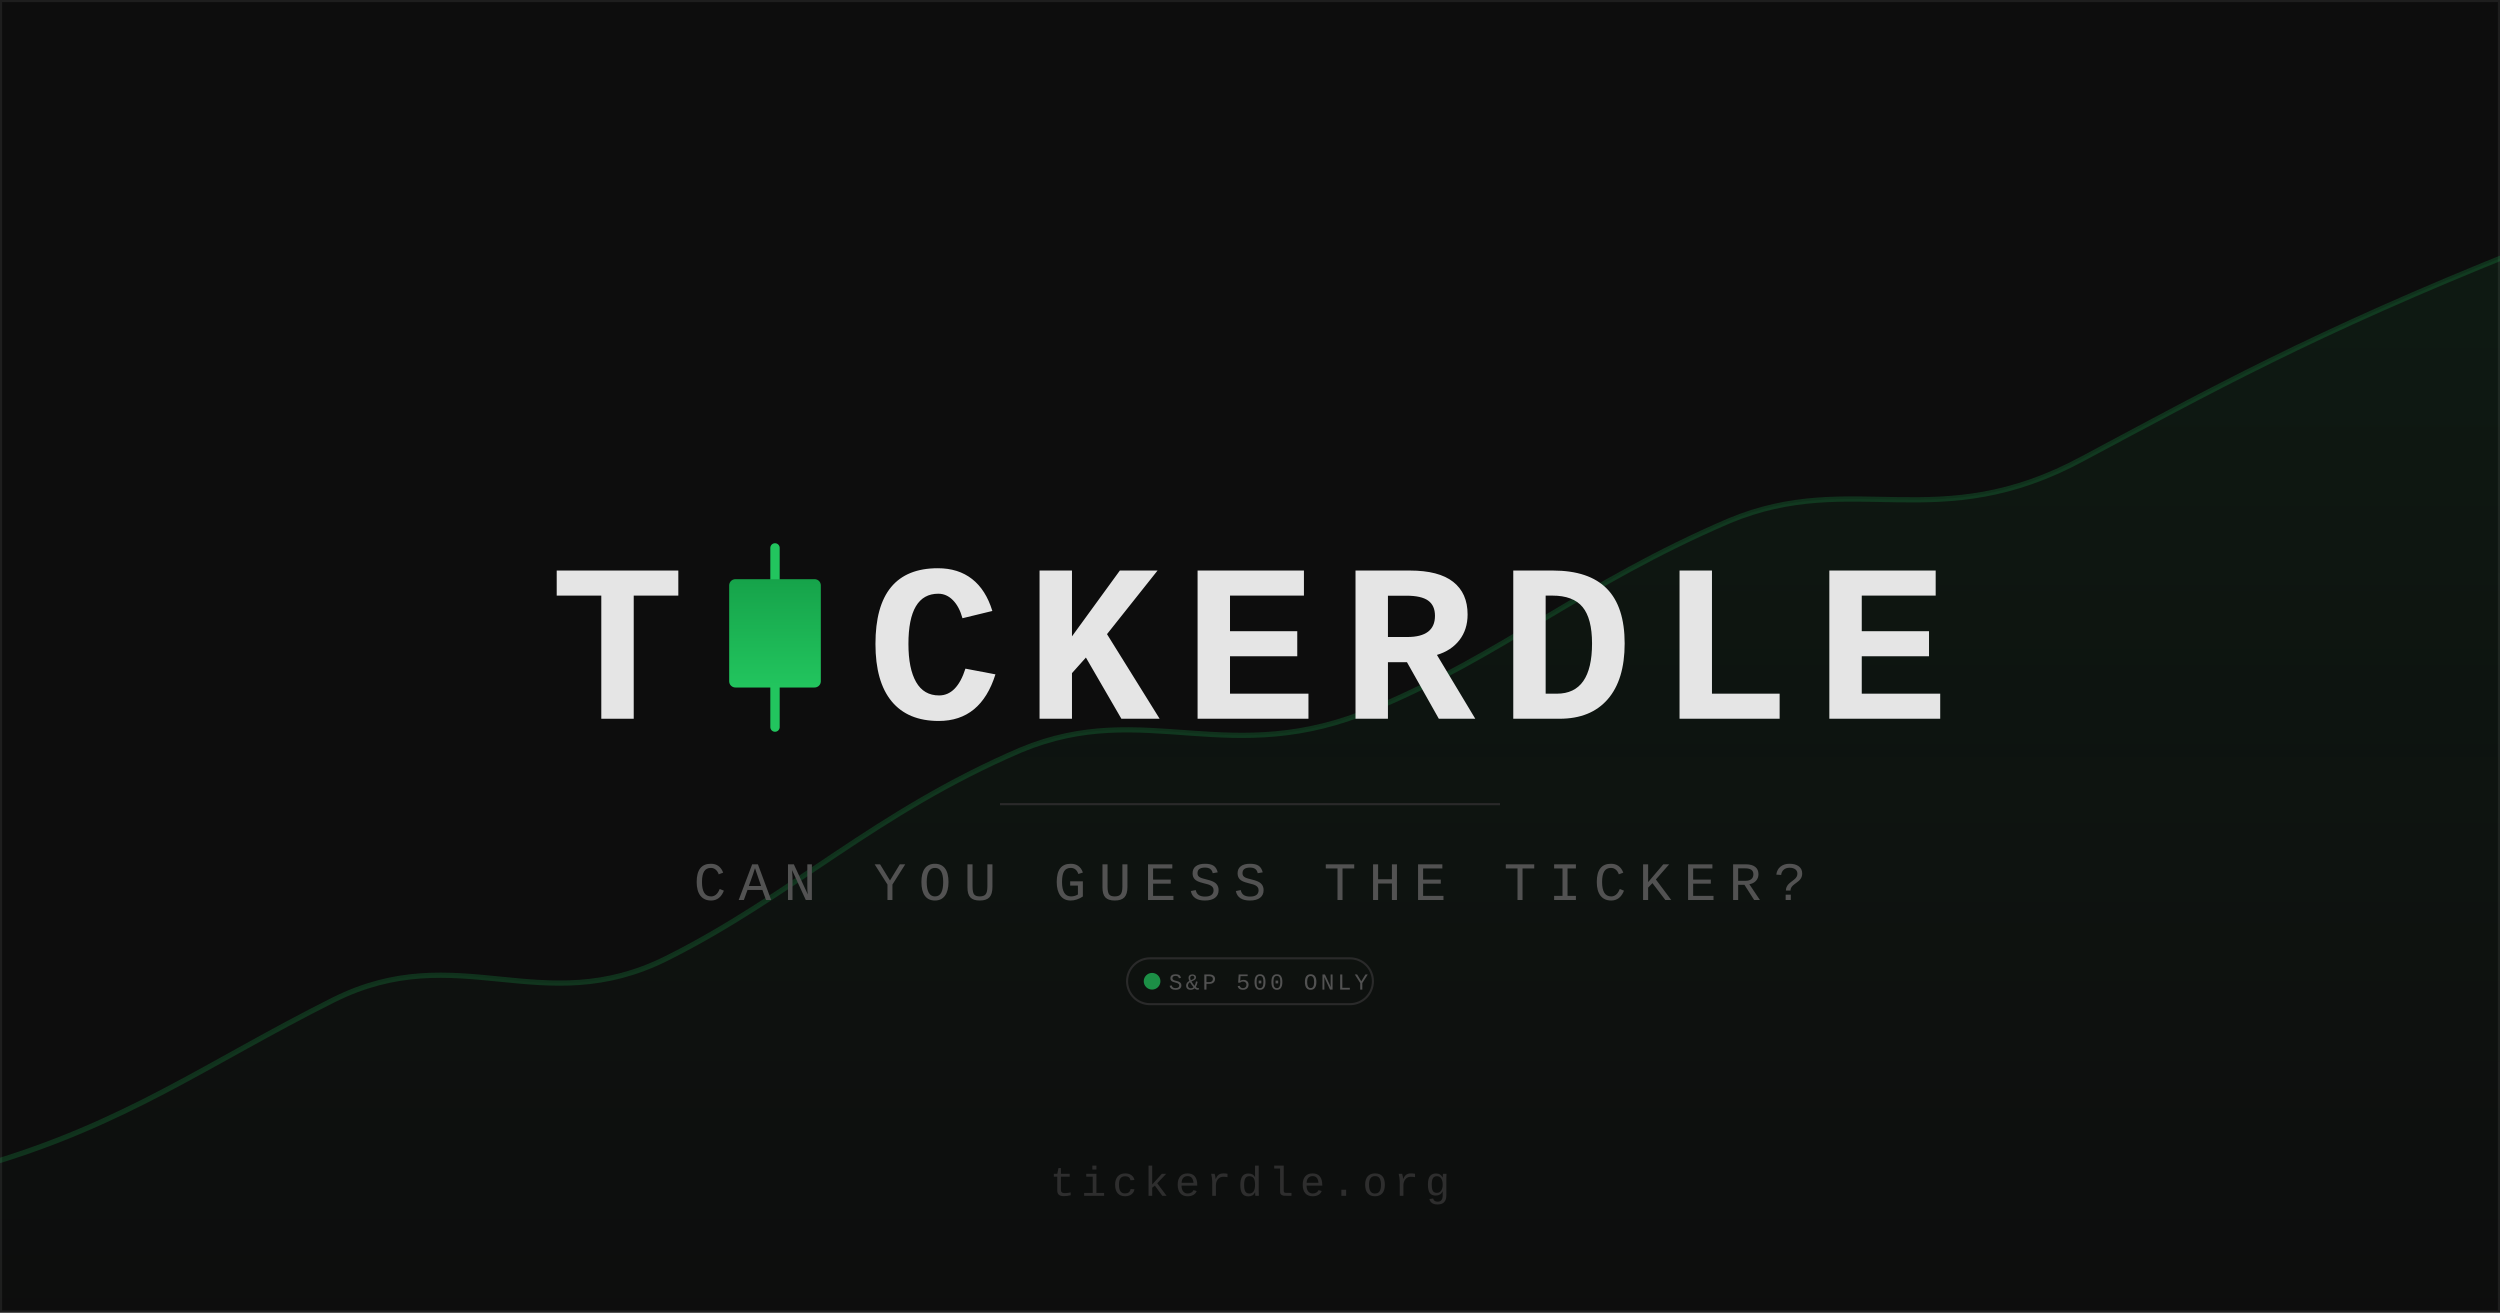
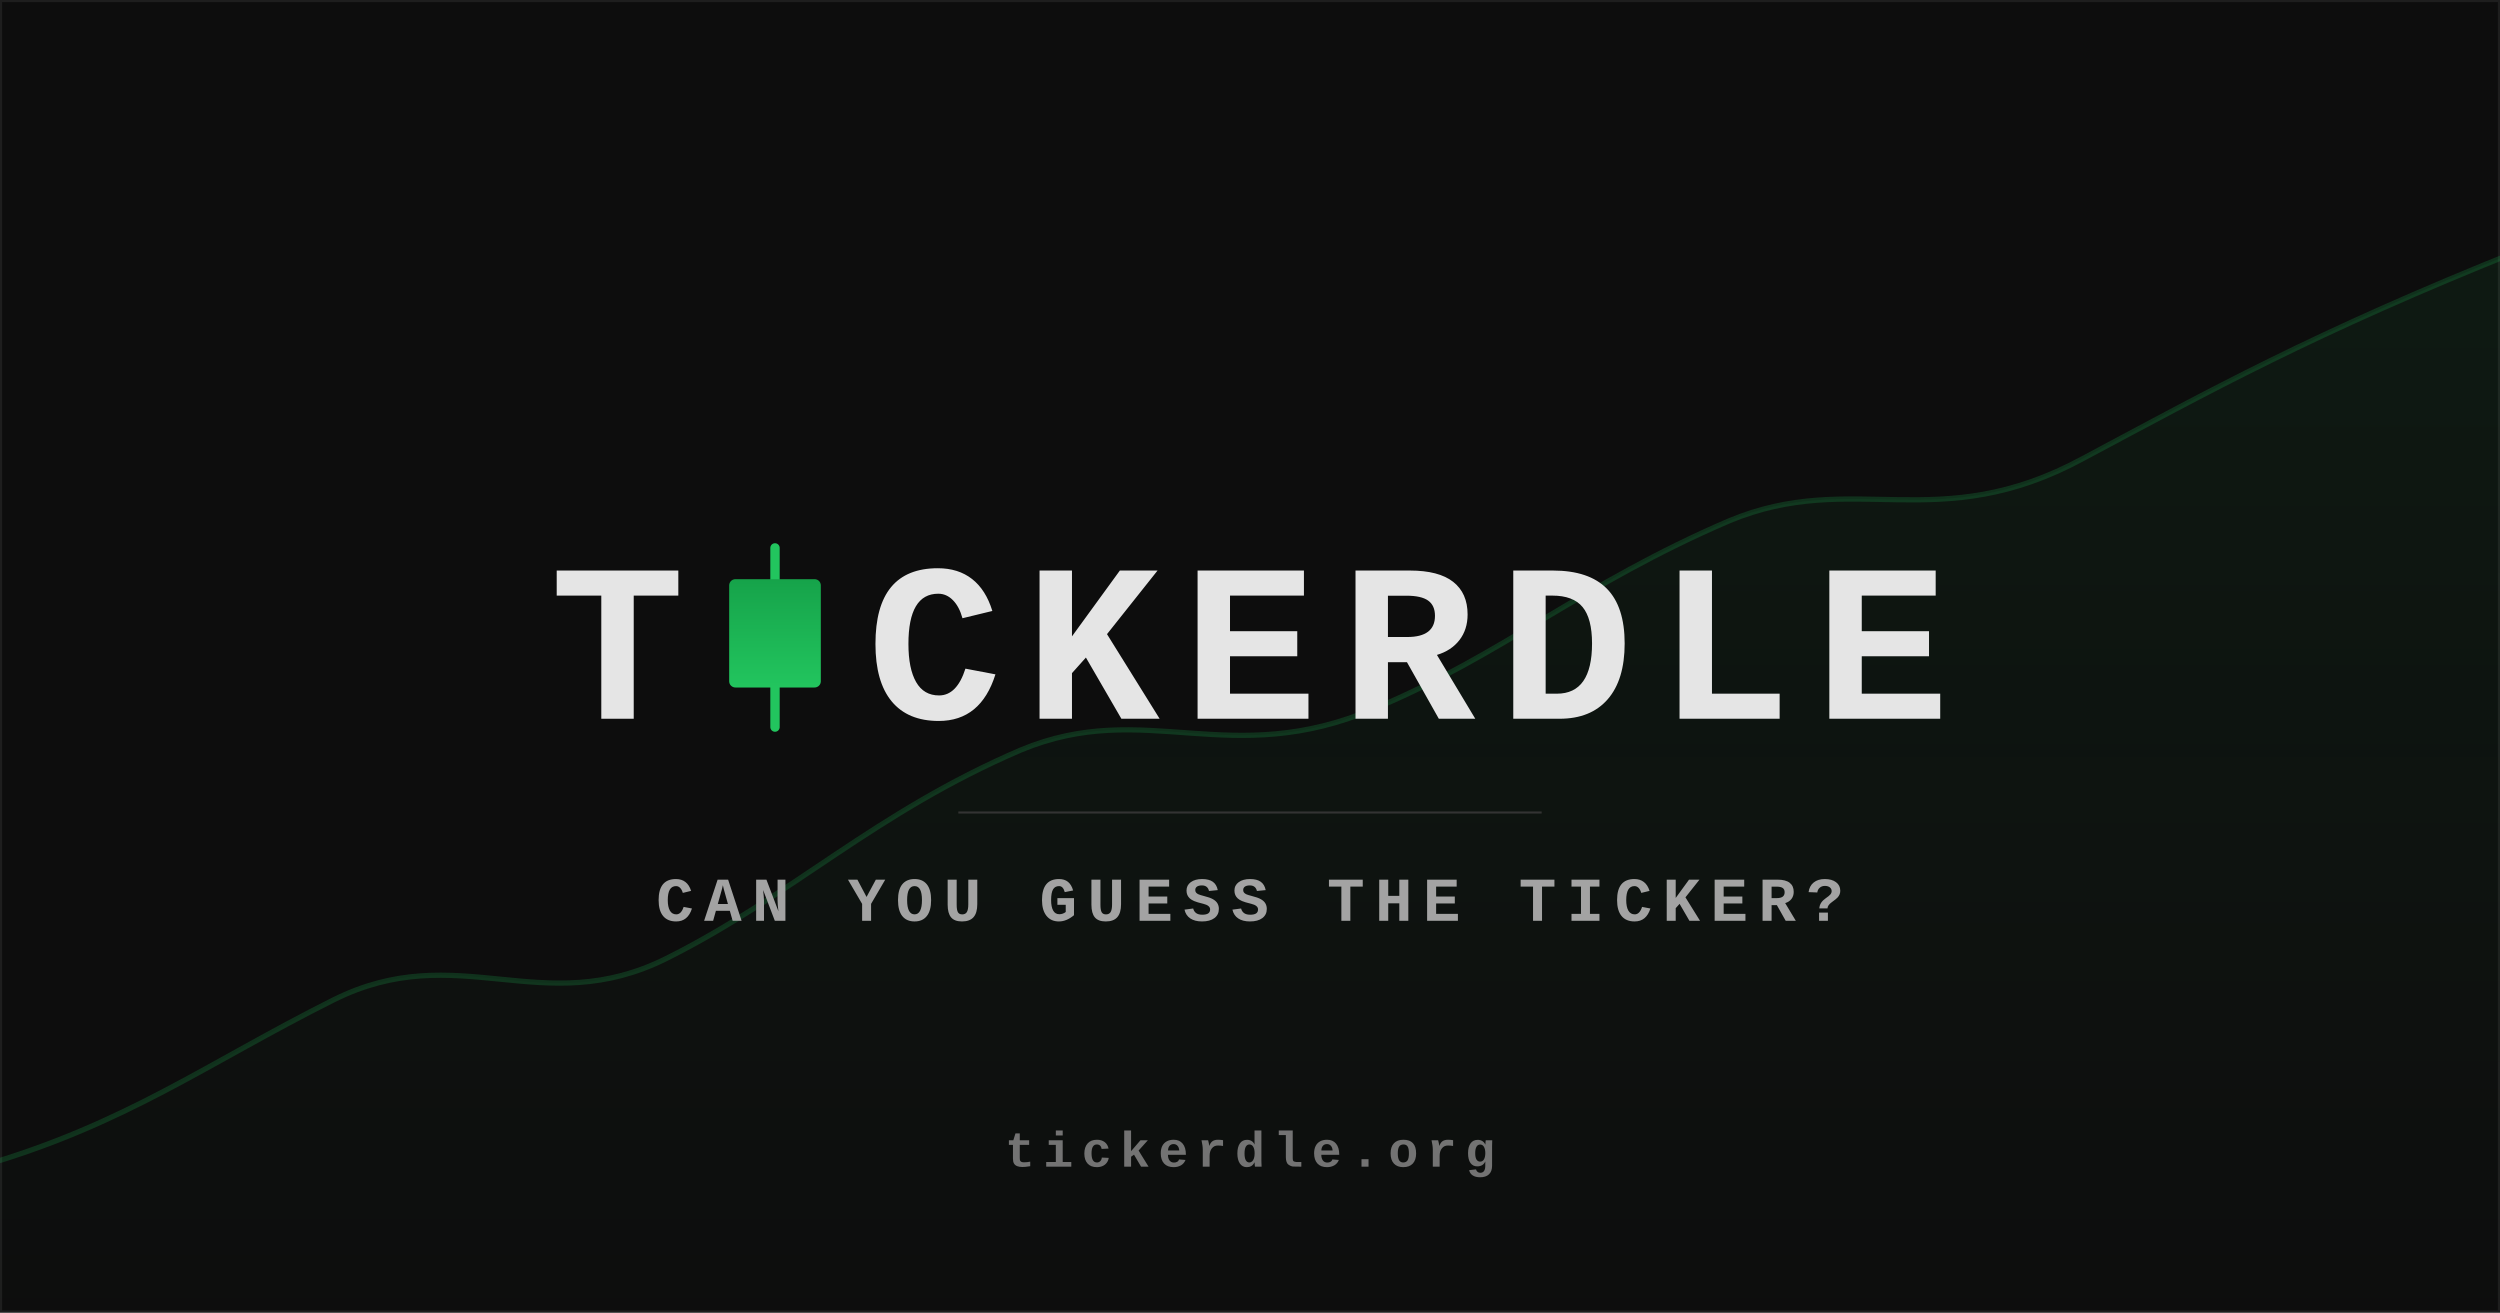
<svg xmlns="http://www.w3.org/2000/svg" width="1200" height="630" viewBox="0 0 1200 630">
  <defs>
    <linearGradient id="chartArea" x1="0" y1="0" x2="0" y2="1">
      <stop offset="0%" stop-color="#22c55e" stop-opacity="0.07" />
      <stop offset="100%" stop-color="#22c55e" stop-opacity="0" />
    </linearGradient>
    <linearGradient id="candleBody" x1="0" y1="0" x2="0" y2="1">
      <stop offset="0%" stop-color="#16a34a" />
      <stop offset="100%" stop-color="#22c55e" />
    </linearGradient>
  </defs>
  <rect width="1200" height="630" fill="#0d0d0d" />
  <rect x="0.5" y="0.5" width="1199" height="629" fill="none" stroke="#1e1e1e" stroke-width="1" />
  <path d="     M-10,560     C 60,540  100,510  160,480     C 220,450  260,490  320,460     C 380,430  420,390  490,360     C 550,335  590,370  660,340     C 720,315  760,280  830,250     C 890,225  930,258  1000,220     C 1060,188 1110,160 1210,120     L1210,640 L-10,640 Z" fill="url(#chartArea)" />
  <path d="     M-10,560     C 60,540  100,510  160,480     C 220,450  260,490  320,460     C 380,430  420,390  490,360     C 550,335  590,370  660,340     C 720,315  760,280  830,250     C 890,225  930,258  1000,220     C 1060,188 1110,160 1210,120" fill="none" stroke="#22c55e" stroke-width="2.5" stroke-opacity="0.20" stroke-linecap="round" stroke-linejoin="round" />
  <text x="264" y="345" font-family="'Courier New', Courier, monospace" font-weight="bold" font-size="108" fill="#e5e5e5" letter-spacing="11">T</text>
  <line x1="372" y1="263" x2="372" y2="349" stroke="#22c55e" stroke-width="4.5" stroke-linecap="round" />
  <rect x="350" y="278" width="44" height="52" rx="3" fill="url(#candleBody)" />
  <text x="416" y="345" font-family="'Courier New', Courier, monospace" font-weight="bold" font-size="108" fill="#e5e5e5" letter-spacing="11">CKERDLE</text>
-   <line x1="480" y1="386" x2="720" y2="386" stroke="#2a2a2a" stroke-width="1" />
-   <text x="600" y="432" font-family="'Courier New', Courier, monospace" font-size="26" fill="#525252" letter-spacing="6" text-anchor="middle">CAN YOU GUESS THE TICKER?</text>
-   <rect x="541" y="460" width="118" height="22" rx="11" fill="none" stroke="#2a2a2a" stroke-width="1" />
-   <circle cx="553" cy="471" r="4" fill="#22c55e" opacity="0.7" />
-   <text x="561" y="475" font-family="'Courier New', Courier, monospace" font-size="11" fill="#525252" letter-spacing="1.5">S&amp;P 500 ONLY</text>
-   <text x="600" y="574" font-family="'Courier New', Courier, monospace" font-size="20" fill="#2e2e2e" letter-spacing="3" text-anchor="middle">tickerdle.org</text>
+   <line x1="460" y1="390" x2="740" y2="390" stroke="#333333" stroke-width="1" />
+   <text x="600" y="442" font-family="'Courier New', Courier, monospace" font-size="30" fill="#a3a3a3" font-weight="bold" letter-spacing="5" text-anchor="middle">CAN YOU GUESS THE TICKER?</text>
+   <text x="600" y="560" font-family="'Courier New', Courier, monospace" font-size="24" fill="#737373" font-weight="bold" letter-spacing="4" text-anchor="middle">tickerdle.org</text>
</svg>
